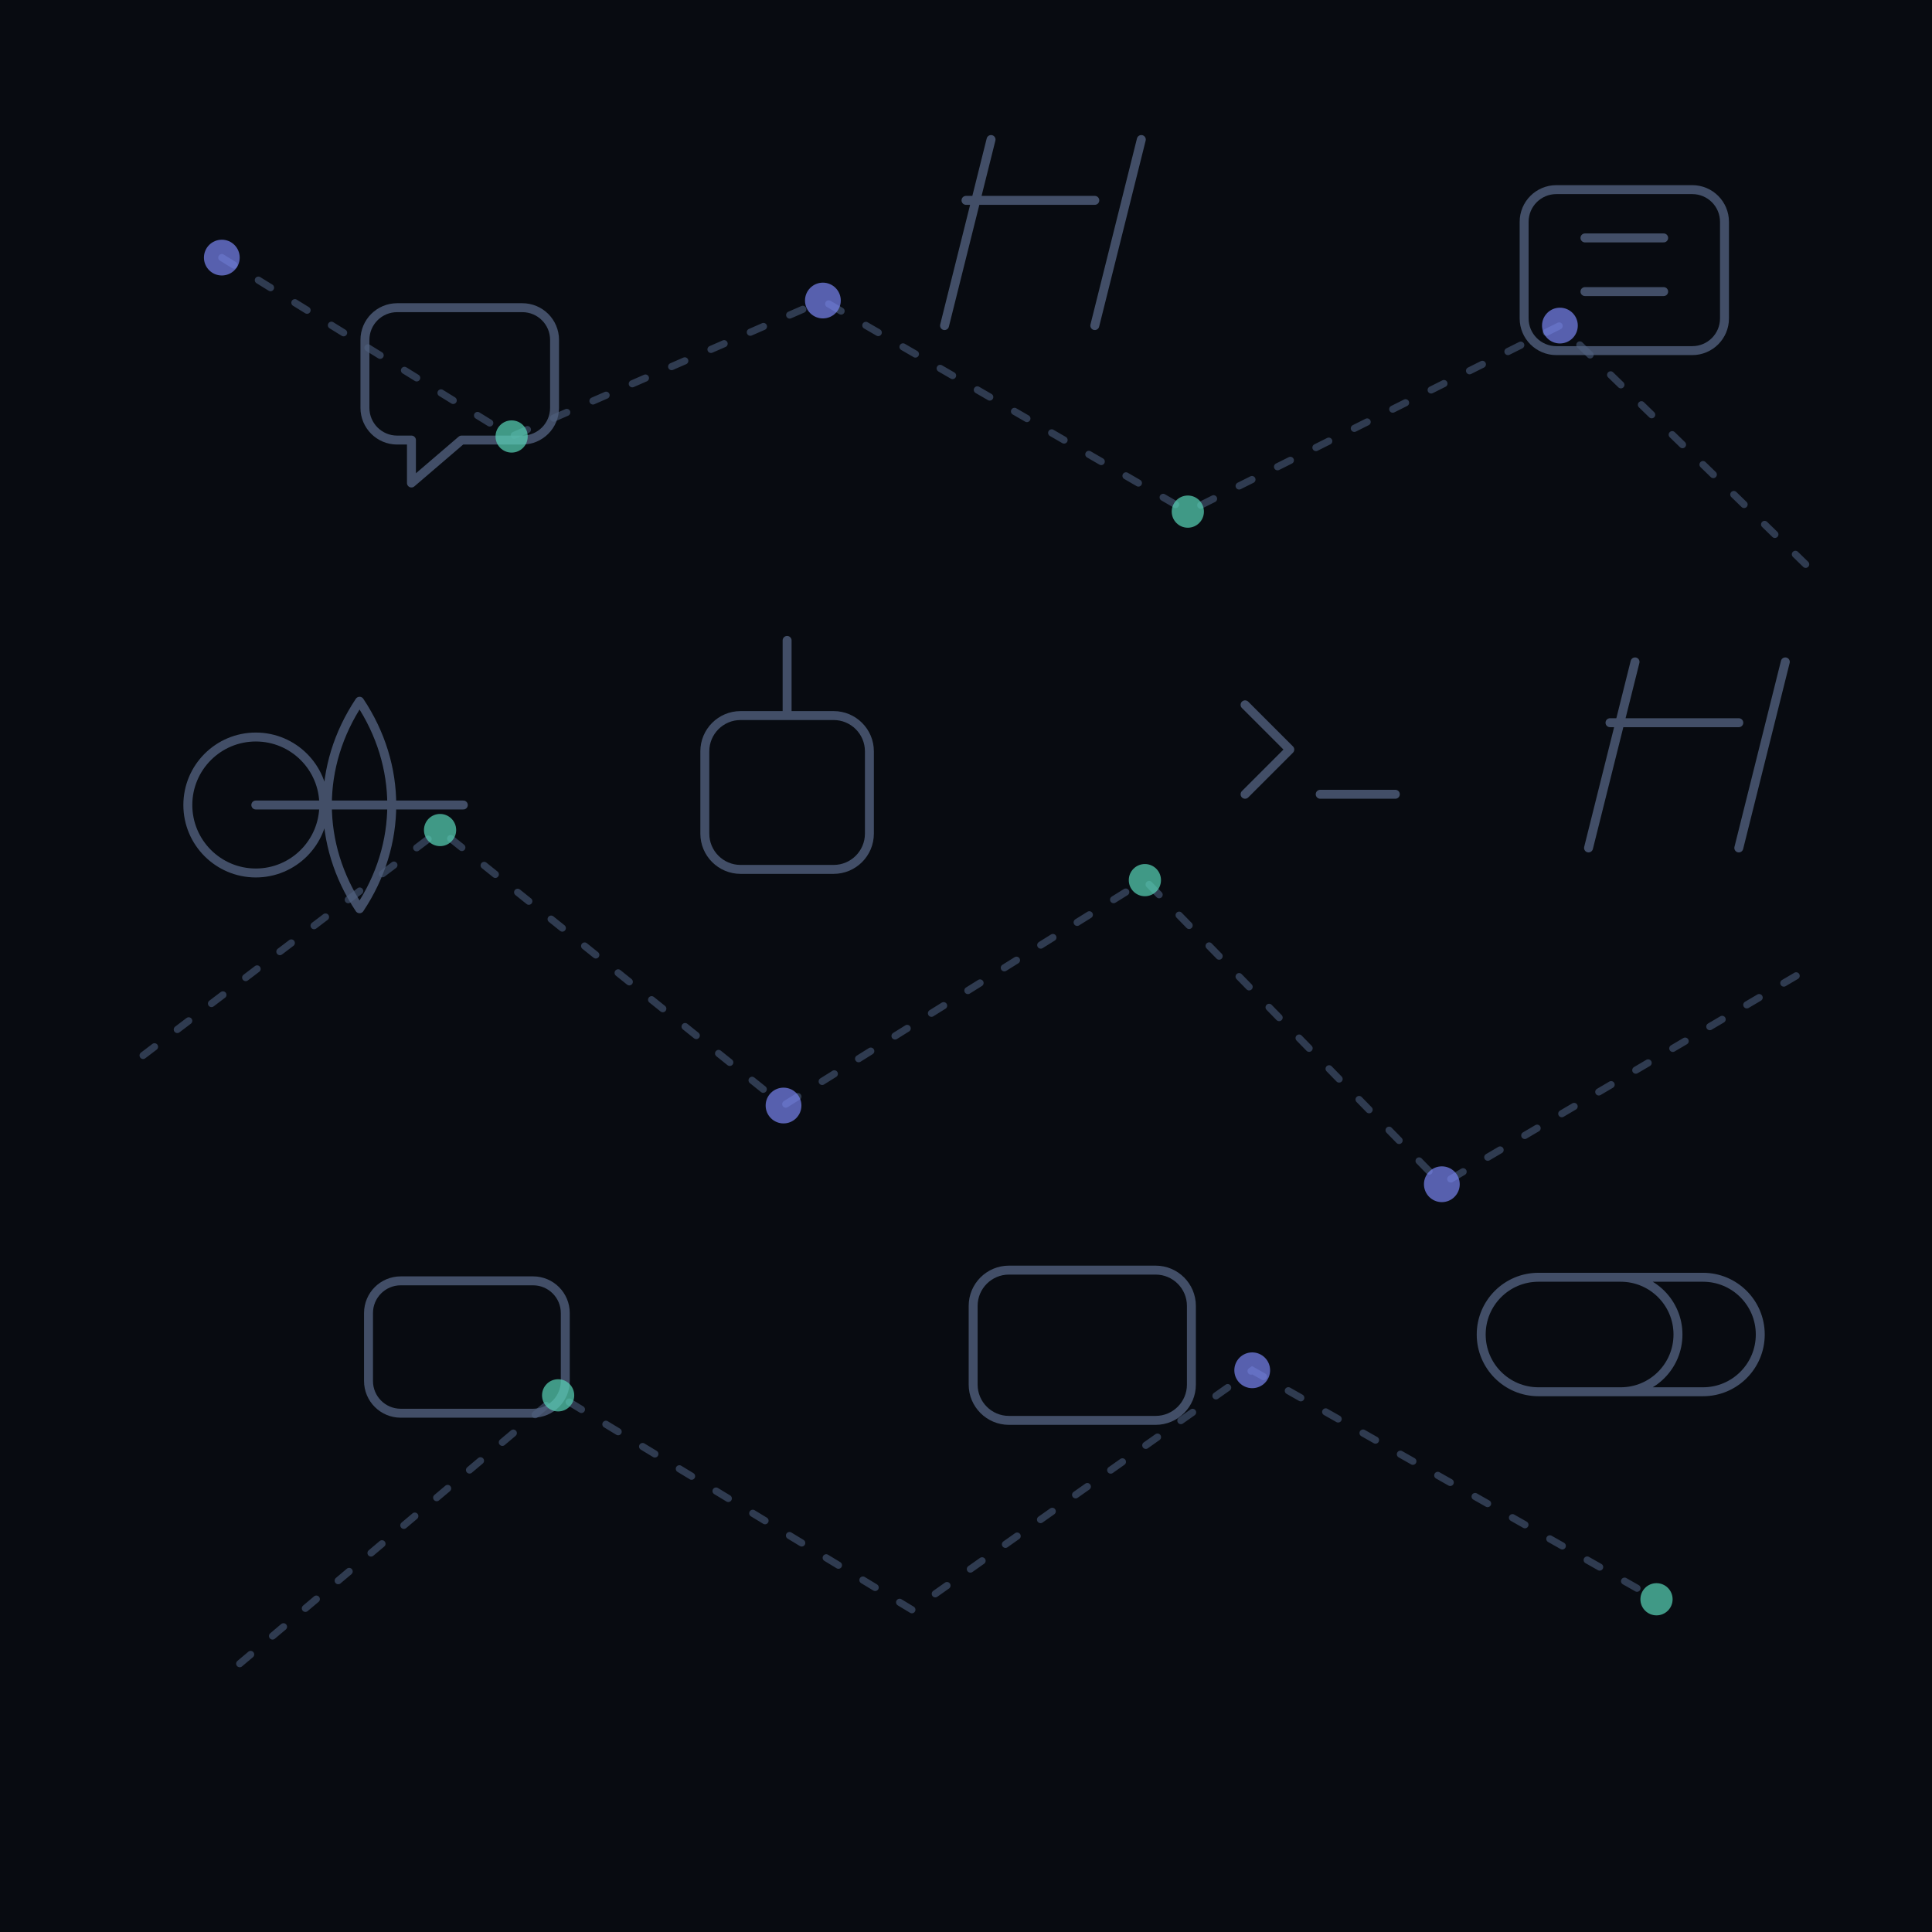
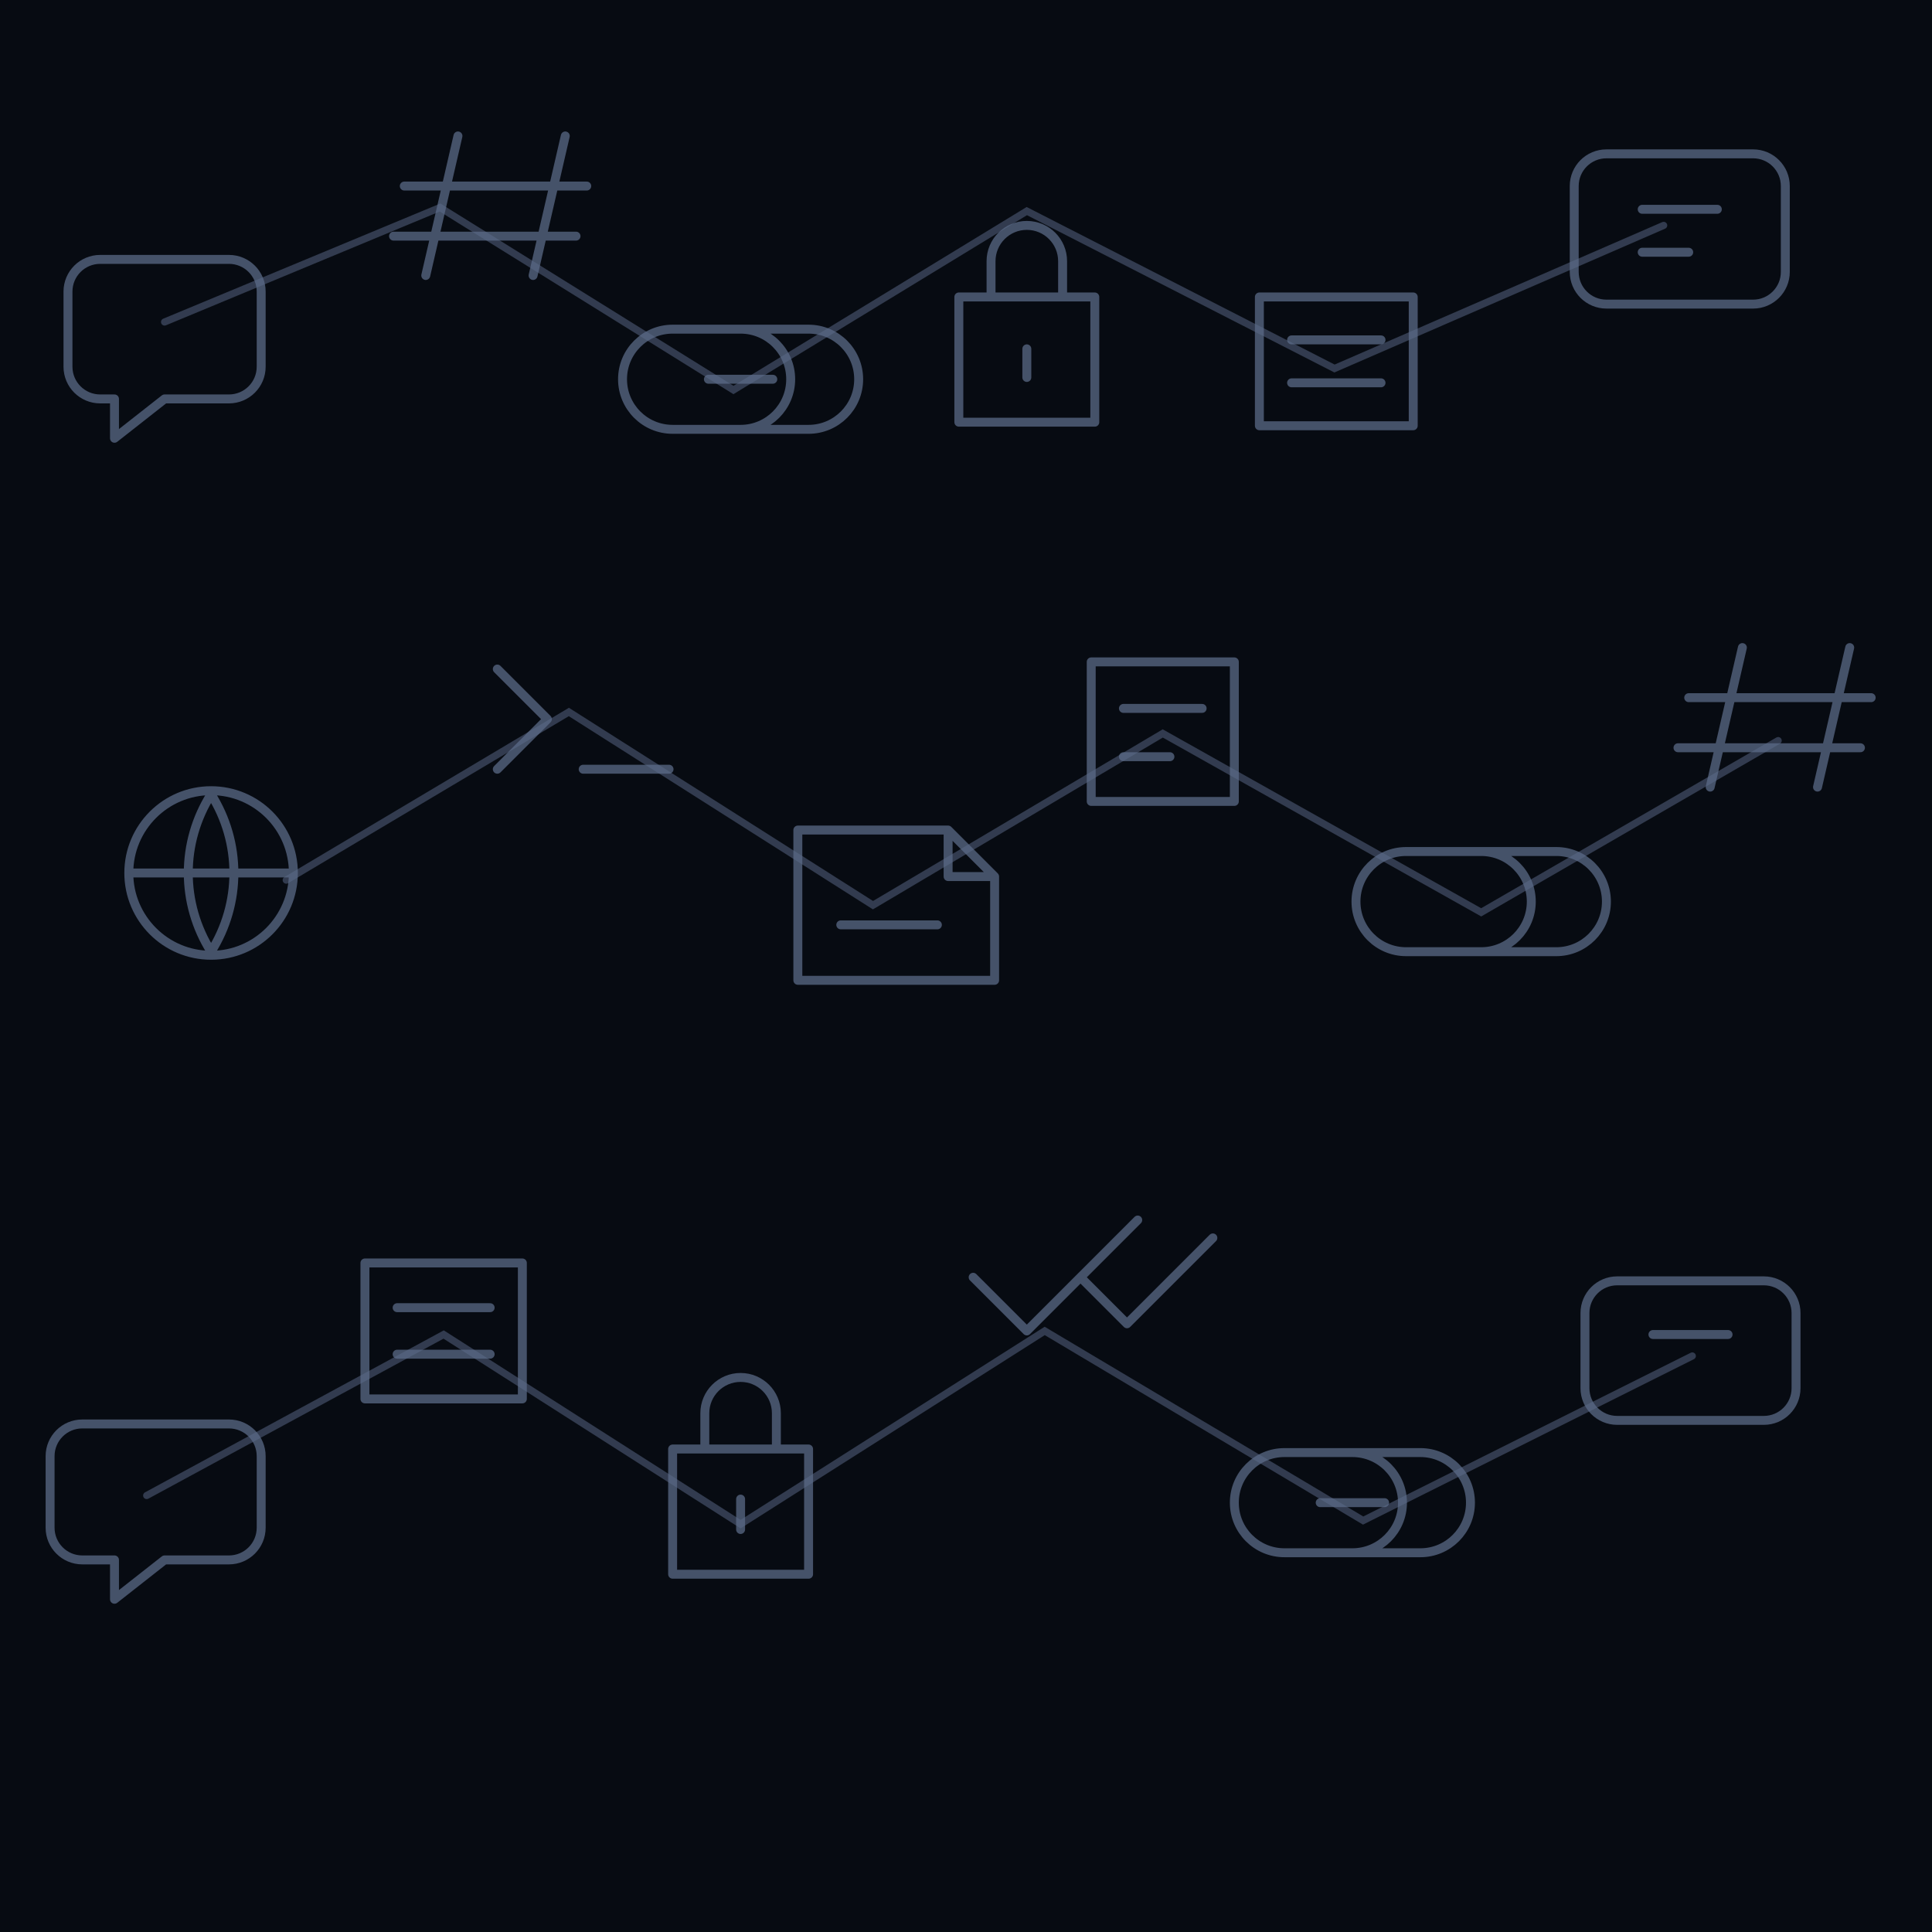
<svg xmlns="http://www.w3.org/2000/svg" viewBox="0 0 1080 1080" role="img" aria-label="IRC network dark chat wallpaper pattern">
-   <rect width="1080" height="1080" fill="#080b11" />
-   <g fill="none" stroke="#3e4d68" stroke-width="4" stroke-linecap="round" stroke-dasharray="8 16" opacity=".72">
-     <path d="M124 144 286 244 460 168 664 286 872 182 1012 318" />
-     <path d="M80 590 246 464 438 618 640 492 806 662 1010 542" />
-     <path d="M134 930 312 780 510 900 700 766 926 894" />
+   <rect width="1080" height="1080" fill="#070b12" />
+   <g fill="none" stroke="#53617e" stroke-width="4" stroke-linecap="round" opacity=".56">
+     <path d="M92 180 246 116 410 218 574 118 746 206 930 126" />
+     <path d="M160 492 318 398 488 506 650 410 828 510 994 414" />
+     <path d="M82 836 248 746 414 852 584 744 762 850 946 758" />
  </g>
-   <g fill="none" stroke="#52627f" stroke-width="5" stroke-linecap="round" stroke-linejoin="round" opacity=".78">
-     <path d="M222 172h70a18 18 0 0 1 18 18v38a18 18 0 0 1-18 18h-34l-28 24v-24h-8a18 18 0 0 1-18-18v-38a18 18 0 0 1 18-18z" />
-     <path d="M540 112h72m-58-34-26 104m110-104-26 104" />
-     <path d="M870 106h76a18 18 0 0 1 18 18v54a18 18 0 0 1-18 18h-76a18 18 0 0 1-18-18v-54a18 18 0 0 1 18-18zm16 27h44m-44 30h44" />
-     <path d="M143 412a38 38 0 1 0 0 76 38 38 0 0 0 0-76zm0 38h116m-58-58c24 36 24 80 0 116m0-116c-24 36-24 80 0 116" />
-     <path d="M414 400h52a20 20 0 0 1 20 20v46a20 20 0 0 1-20 20h-52a20 20 0 0 1-20-20v-46a20 20 0 0 1 20-20zm26-42v42" />
-     <path d="M696 394l25 25-25 25m42 0h42" />
-     <path d="M900 404h72m-58-34-26 104m110-104-26 104" />
-     <path d="M224 716h74a18 18 0 0 1 18 18v38a18 18 0 0 1-18 18h-74a18 18 0 0 1-18-18v-38a18 18 0 0 1 18-18z" />
-     <path d="M564 710h82a20 20 0 0 1 20 20v44a20 20 0 0 1-20 20h-82a20 20 0 0 1-20-20v-44a20 20 0 0 1 20-20z" />
-     <path d="M860 714h46a32 32 0 0 1 0 64h-46a32 32 0 0 1 0-64zm46 0h46a32 32 0 0 1 0 64h-46" />
-   </g>
-   <g fill="#7f8cff" opacity=".66">
-     <circle cx="124" cy="144" r="10" />
-     <circle cx="460" cy="168" r="10" />
-     <circle cx="872" cy="182" r="10" />
-     <circle cx="438" cy="618" r="10" />
-     <circle cx="806" cy="662" r="10" />
-     <circle cx="700" cy="766" r="10" />
-   </g>
-   <g fill="#58d6b8" opacity=".7">
-     <circle cx="286" cy="244" r="9" />
-     <circle cx="664" cy="286" r="9" />
-     <circle cx="246" cy="464" r="9" />
-     <circle cx="640" cy="492" r="9" />
-     <circle cx="312" cy="780" r="9" />
-     <circle cx="926" cy="894" r="9" />
+   <g fill="none" stroke="#5d6d8b" stroke-width="5" stroke-linecap="round" stroke-linejoin="round" opacity=".72">
+     <path d="M56 145h72a18 18 0 0 1 18 18v42a18 18 0 0 1-18 18H92l-28 22v-22h-8a18 18 0 0 1-18-18v-42a18 18 0 0 1 18-18z" />
+     <path d="M256 76 238 154m78-78-18 78m-72-50h102m-108 28h102" />
+     <path d="M376 184h38a28 28 0 0 1 0 56h-38a28 28 0 0 1 0-56zm38 0h38a28 28 0 0 1 0 56h-38m-18-28h36" />
+     <path d="M536 166h76v70h-76zm18 0v-20a20 20 0 0 1 40 0v20m-20 29v16" />
+     <path d="M704 166h86v72h-86zm18 24h50m-50 24h50" />
+     <path d="M898 86h82a18 18 0 0 1 18 18v48a18 18 0 0 1-18 18h-82a18 18 0 0 1-18-18v-48a18 18 0 0 1 18-18zm20 31h42m-42 24h26" />
+     <path d="M118 442a46 46 0 1 0 0 92 46 46 0 0 0 0-92zm-44 46h88m-44-44c17 27 17 61 0 88m0-88c-17 27-17 61 0 88" />
+     <path d="m278 374 28 28-28 28m48 0h48" />
+     <path d="M446 464h84l26 26v58H446zm84 0v26h26m-86 27h54" />
+     <path d="M610 370h80v78h-80zM628 396h44m-44 27h26" />
+     <path d="M786 476h42a28 28 0 0 1 0 56h-42a28 28 0 0 1 0-56zm42 0h42a28 28 0 0 1 0 56h-42" />
+     <path d="M974 362 956 440m78-78-18 78m-72-50h102m-108 28h102" />
+     <path d="M46 796h82a18 18 0 0 1 18 18v40a18 18 0 0 1-18 18H92l-28 22v-22H46a18 18 0 0 1-18-18v-40a18 18 0 0 1 18-18z" />
+     <path d="M204 706h88v76h-88zm18 25h52m-52 26h52" />
+     <path d="M376 810h76v70h-76zm18 0v-20a20 20 0 0 1 40 0v20m-20 28v17" />
+     <path d="m544 714 30 30 62-62m-32 32 26 26 48-48" />
+     <path d="M718 812h38a28 28 0 0 1 0 56h-38a28 28 0 0 1 0-56zm38 0h38a28 28 0 0 1 0 56h-38m-18-28h36" />
+     <path d="M904 716h82a18 18 0 0 1 18 18v42a18 18 0 0 1-18 18h-82a18 18 0 0 1-18-18v-42a18 18 0 0 1 18-18zm20 30h42" />
  </g>
</svg>
